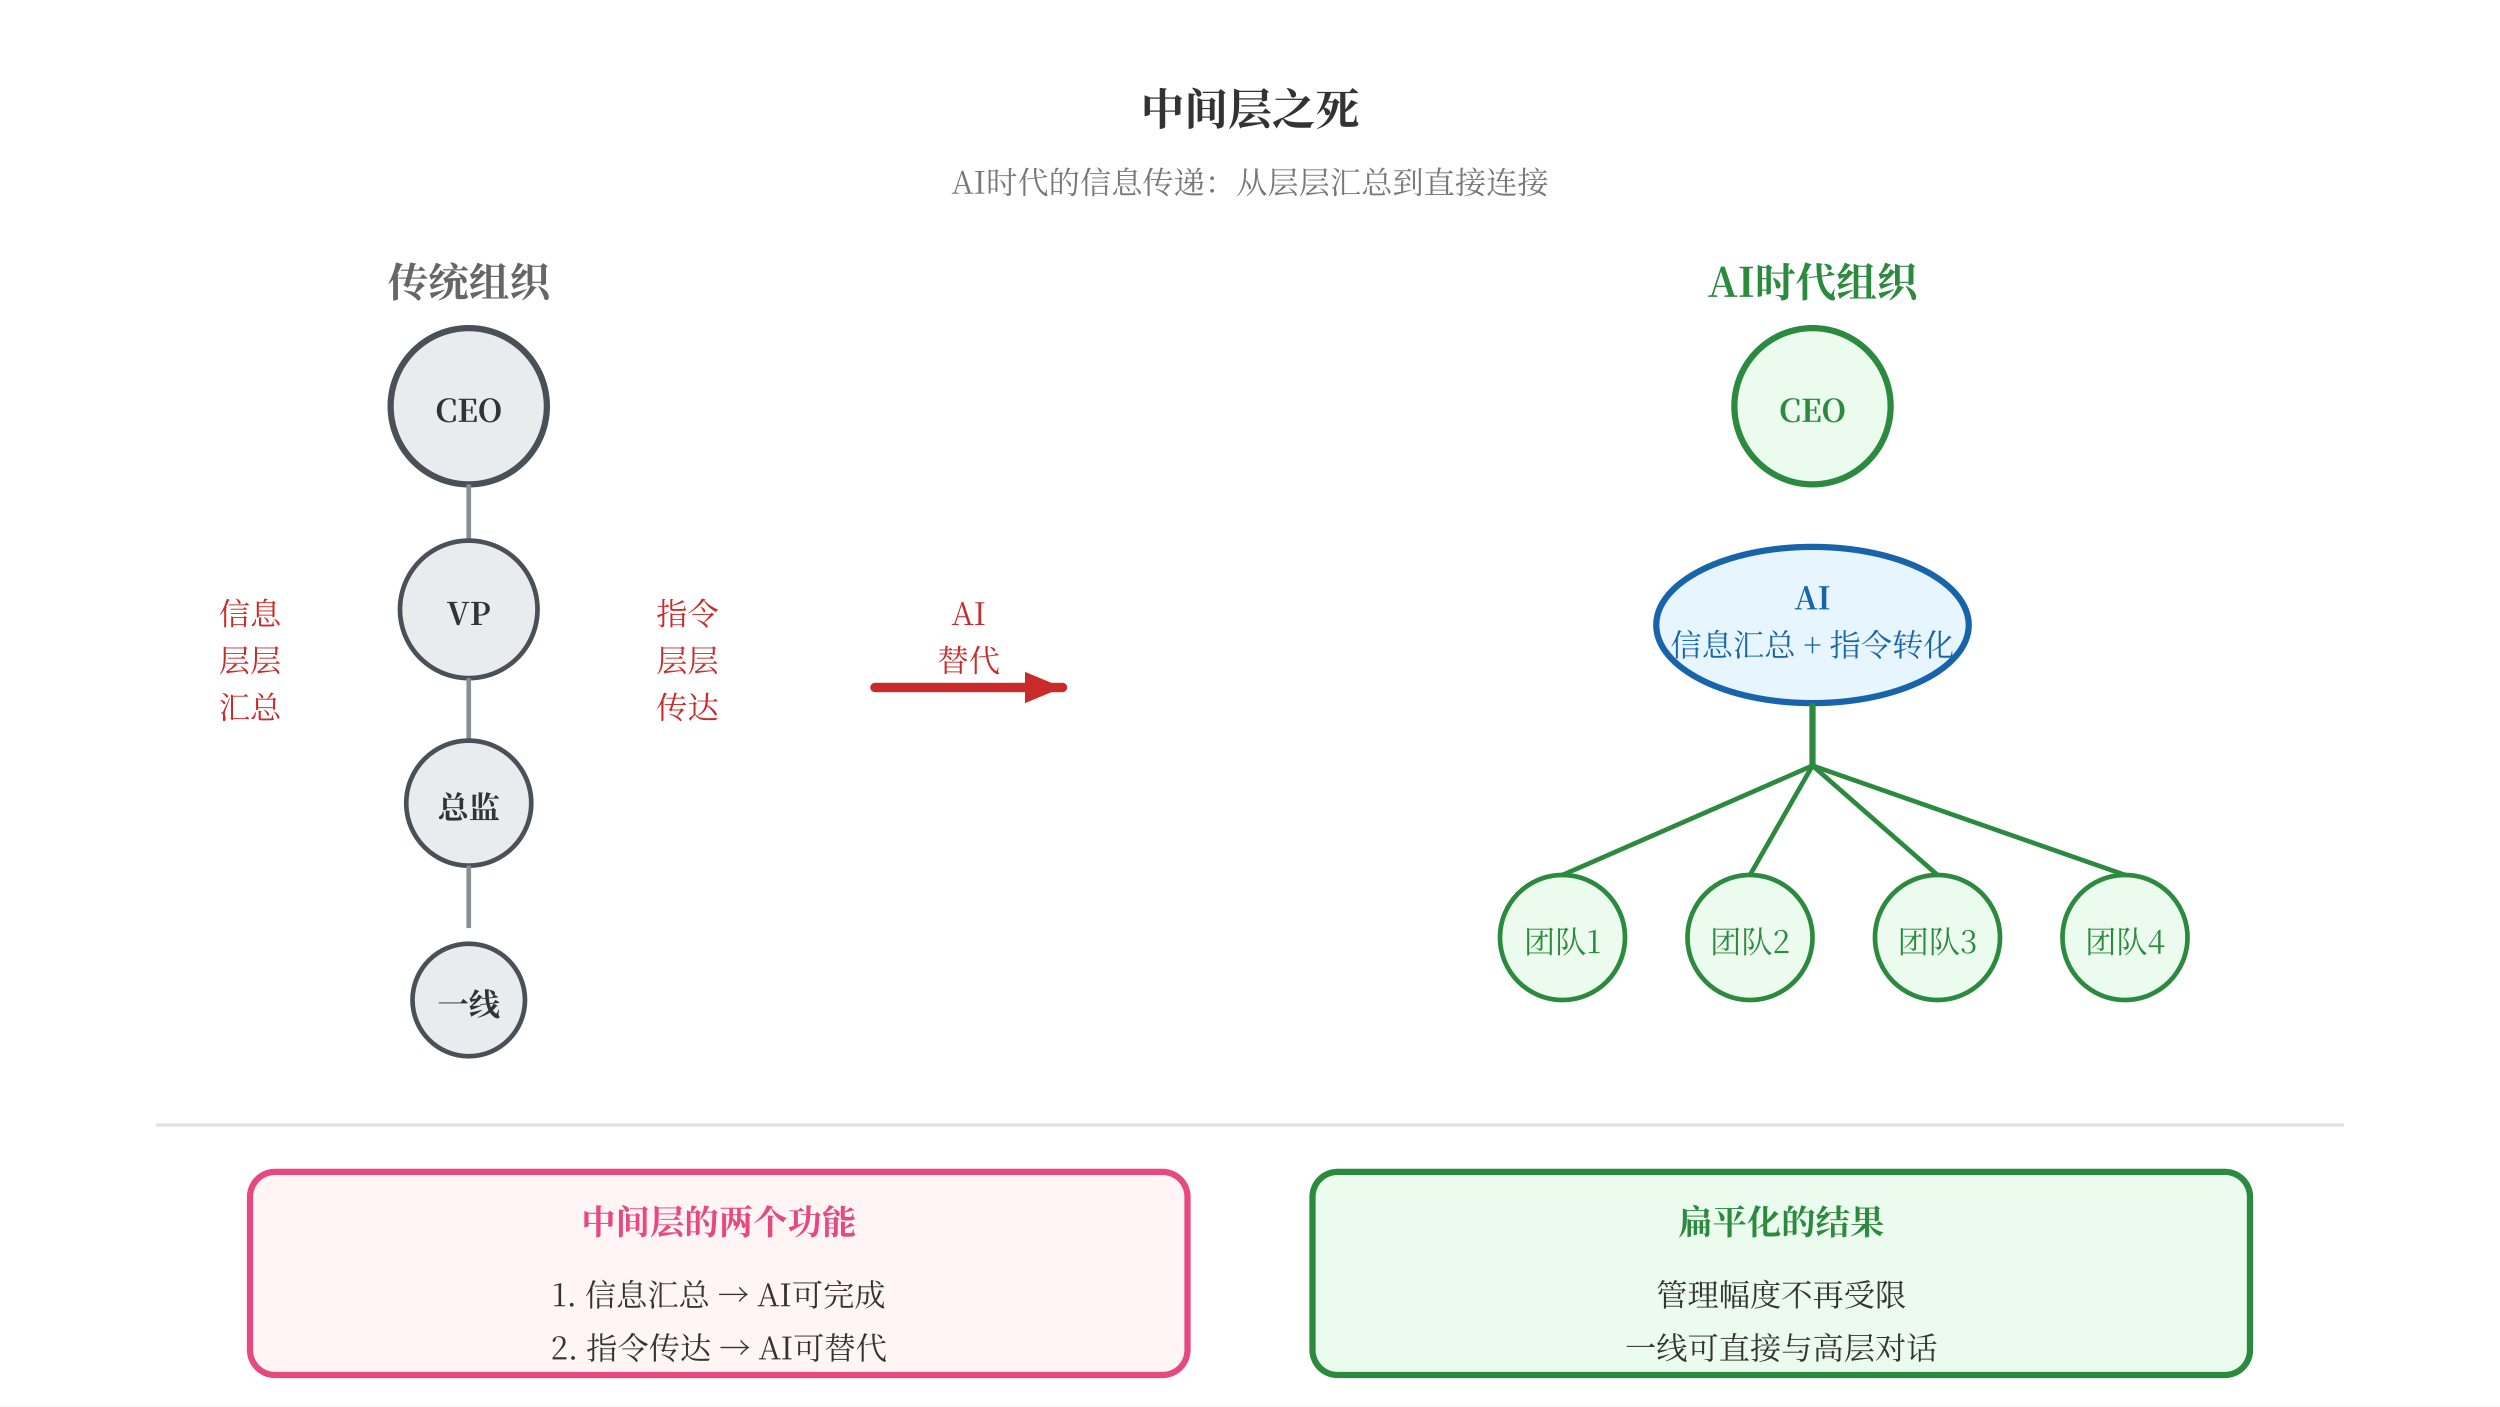
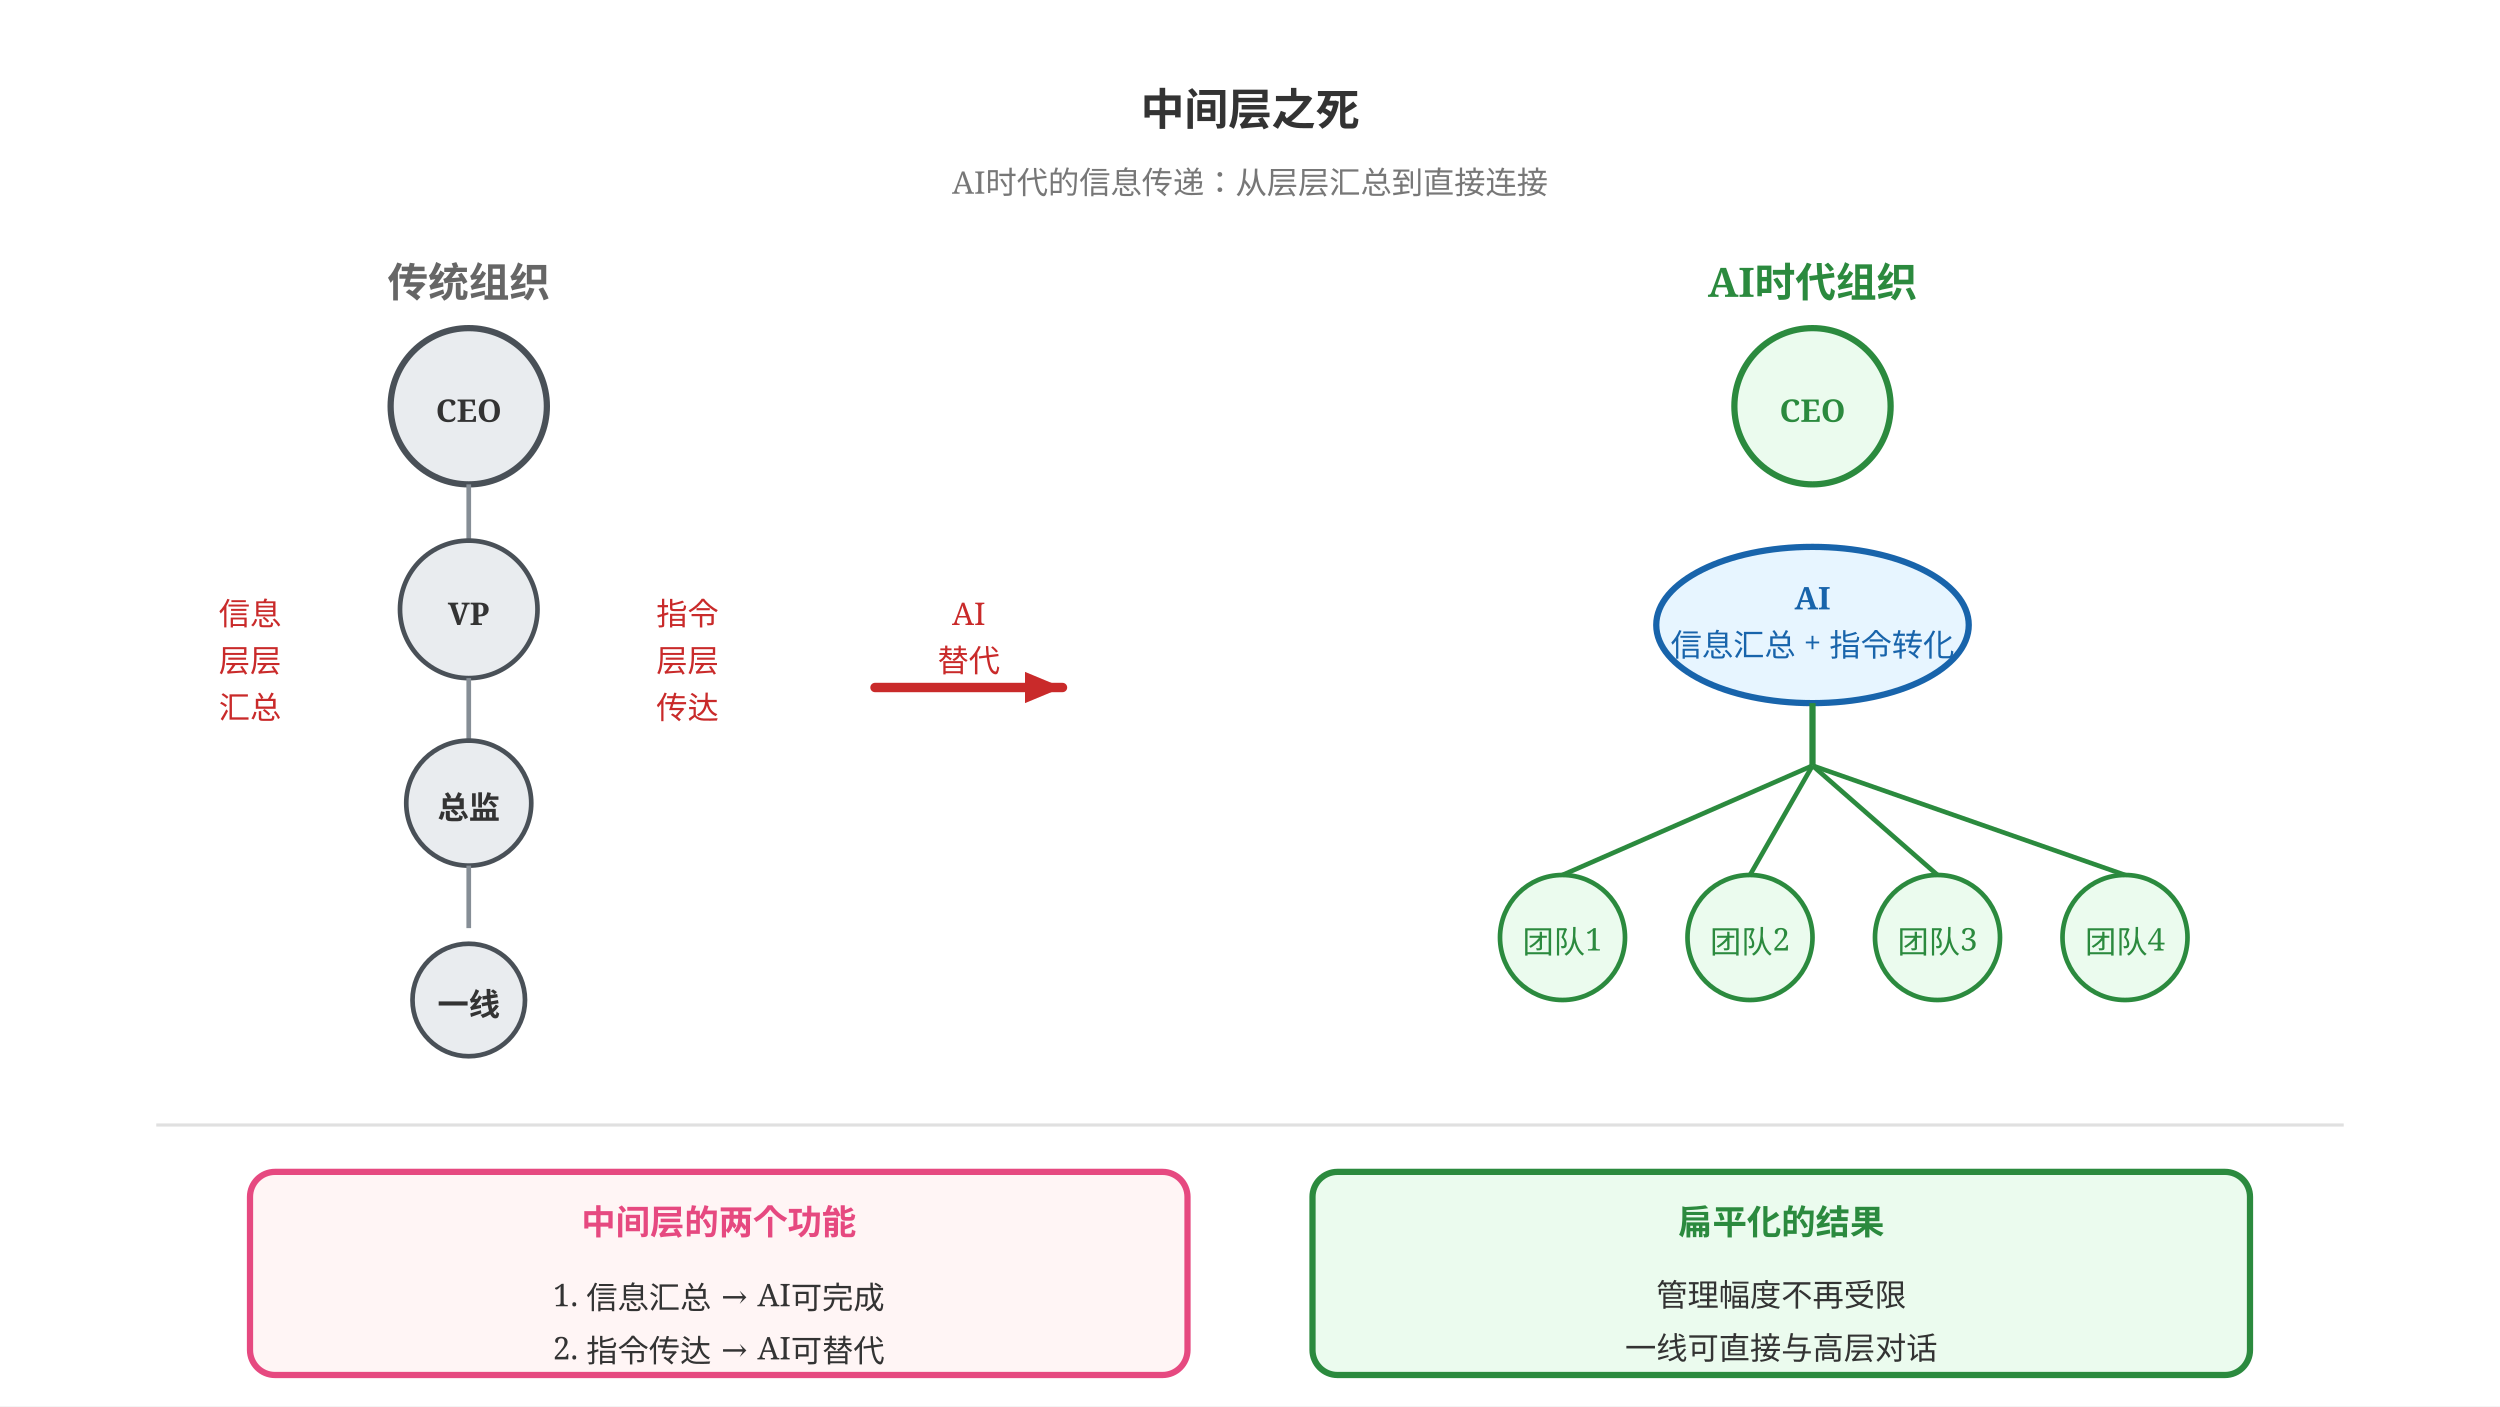
- <svg xmlns="http://www.w3.org/2000/svg" viewBox="0 0 800 450" style="font-family: 'Noto Serif CJK SC', serif; background: #fefefe;">
+ <svg xmlns="http://www.w3.org/2000/svg" viewBox="0 0 800 450" style="font-family: 'Songti SC', serif; background: #fefefe;">
  <rect width="800" height="450" fill="white" />
  <text x="400" y="40" text-anchor="middle" font-size="14" font-weight="bold" fill="#333">中间层之死</text>
  <text x="400" y="62" text-anchor="middle" font-size="10" fill="#777">AI时代的信息传递：从层层汇总到直接连接</text>
  <text x="150" y="95" text-anchor="middle" font-size="13" font-weight="bold" fill="#666">传统组织</text>
  <circle cx="150" cy="130" r="25" fill="#e9ecef" stroke="#495057" stroke-width="2" />
  <text x="150" y="135" text-anchor="middle" font-size="10" font-weight="bold" fill="#333">CEO</text>
  <line x1="150" y1="155" x2="150" y2="175" stroke="#868e96" stroke-width="1.5" />
  <circle cx="150" cy="195" r="22" fill="#e9ecef" stroke="#495057" stroke-width="1.5" />
  <text x="150" y="200" text-anchor="middle" font-size="10" font-weight="bold" fill="#333">VP</text>
  <line x1="150" y1="217" x2="150" y2="237" stroke="#868e96" stroke-width="1.5" />
  <circle cx="150" cy="257" r="20" fill="#e9ecef" stroke="#495057" stroke-width="1.5" />
  <text x="150" y="262" text-anchor="middle" font-size="10" font-weight="bold" fill="#333">总监</text>
  <line x1="150" y1="277" x2="150" y2="297" stroke="#868e96" stroke-width="1.5" />
  <circle cx="150" cy="320" r="18" fill="#e9ecef" stroke="#495057" stroke-width="1.5" />
  <text x="150" y="325" text-anchor="middle" font-size="10" font-weight="bold" fill="#333">一线</text>
  <text x="80" y="200" text-anchor="middle" font-size="10" fill="#c92a2a">信息</text>
  <text x="80" y="215" text-anchor="middle" font-size="10" fill="#c92a2a">层层</text>
  <text x="80" y="230" text-anchor="middle" font-size="10" fill="#c92a2a">汇总</text>
  <text x="220" y="200" text-anchor="middle" font-size="10" fill="#c92a2a">指令</text>
  <text x="220" y="215" text-anchor="middle" font-size="10" fill="#c92a2a">层层</text>
  <text x="220" y="230" text-anchor="middle" font-size="10" fill="#c92a2a">传达</text>
  <path d="M280 220 L340 220" fill="none" stroke="#c92a2a" stroke-width="3" stroke-linecap="round" />
  <polygon points="340,220 328,215 328,225" fill="#c92a2a" />
  <text x="310" y="200" text-anchor="middle" font-size="10" fill="#c92a2a">AI</text>
  <text x="310" y="215" text-anchor="middle" font-size="10" fill="#c92a2a">替代</text>
  <text x="580" y="95" text-anchor="middle" font-size="13" font-weight="bold" fill="#2b8a3e">AI时代组织</text>
  <circle cx="580" cy="130" r="25" fill="#ebfbee" stroke="#2b8a3e" stroke-width="2" />
  <text x="580" y="135" text-anchor="middle" font-size="10" font-weight="bold" fill="#2b8a3e">CEO</text>
  <ellipse cx="580" cy="200" rx="50" ry="25" fill="#e7f5ff" stroke="#1864ab" stroke-width="2" />
  <text x="580" y="195" text-anchor="middle" font-size="10" font-weight="bold" fill="#1864ab">AI</text>
  <text x="580" y="210" text-anchor="middle" font-size="10" fill="#1864ab">信息汇总 + 指令转化</text>
  <line x1="580" y1="225" x2="580" y2="245" stroke="#2b8a3e" stroke-width="2" />
  <circle cx="500" cy="300" r="20" fill="#ebfbee" stroke="#2b8a3e" stroke-width="1.5" />
  <text x="500" y="305" text-anchor="middle" font-size="10" fill="#2b8a3e">团队1</text>
  <circle cx="560" cy="300" r="20" fill="#ebfbee" stroke="#2b8a3e" stroke-width="1.5" />
  <text x="560" y="305" text-anchor="middle" font-size="10" fill="#2b8a3e">团队2</text>
  <circle cx="620" cy="300" r="20" fill="#ebfbee" stroke="#2b8a3e" stroke-width="1.5" />
  <text x="620" y="305" text-anchor="middle" font-size="10" fill="#2b8a3e">团队3</text>
  <circle cx="680" cy="300" r="20" fill="#ebfbee" stroke="#2b8a3e" stroke-width="1.5" />
  <text x="680" y="305" text-anchor="middle" font-size="10" fill="#2b8a3e">团队4</text>
  <line x1="580" y1="245" x2="500" y2="280" stroke="#2b8a3e" stroke-width="1.5" />
  <line x1="580" y1="245" x2="560" y2="280" stroke="#2b8a3e" stroke-width="1.5" />
  <line x1="580" y1="245" x2="620" y2="280" stroke="#2b8a3e" stroke-width="1.5" />
  <line x1="580" y1="245" x2="680" y2="280" stroke="#2b8a3e" stroke-width="1.5" />
  <line x1="50" y1="360" x2="750" y2="360" stroke="#e0e0e0" stroke-width="1" />
  <rect x="80" y="375" width="300" height="65" rx="8" fill="#fff5f5" stroke="#e64980" stroke-width="2" />
  <text x="230" y="395" text-anchor="middle" font-size="11" font-weight="bold" fill="#e64980">中间层的两个功能</text>
  <text x="230" y="418" text-anchor="middle" font-size="10" fill="#333">1. 信息汇总 → AI可完成</text>
  <text x="230" y="435" text-anchor="middle" font-size="10" fill="#333">2. 指令传达 → AI可替代</text>
  <rect x="420" y="375" width="300" height="65" rx="8" fill="#ebfbee" stroke="#2b8a3e" stroke-width="2" />
  <text x="570" y="395" text-anchor="middle" font-size="11" font-weight="bold" fill="#2b8a3e">扁平化的结果</text>
  <text x="570" y="418" text-anchor="middle" font-size="10" fill="#333">管理幅度不再受限</text>
  <text x="570" y="435" text-anchor="middle" font-size="10" fill="#333">一线可直接与高层对话</text>
</svg>
